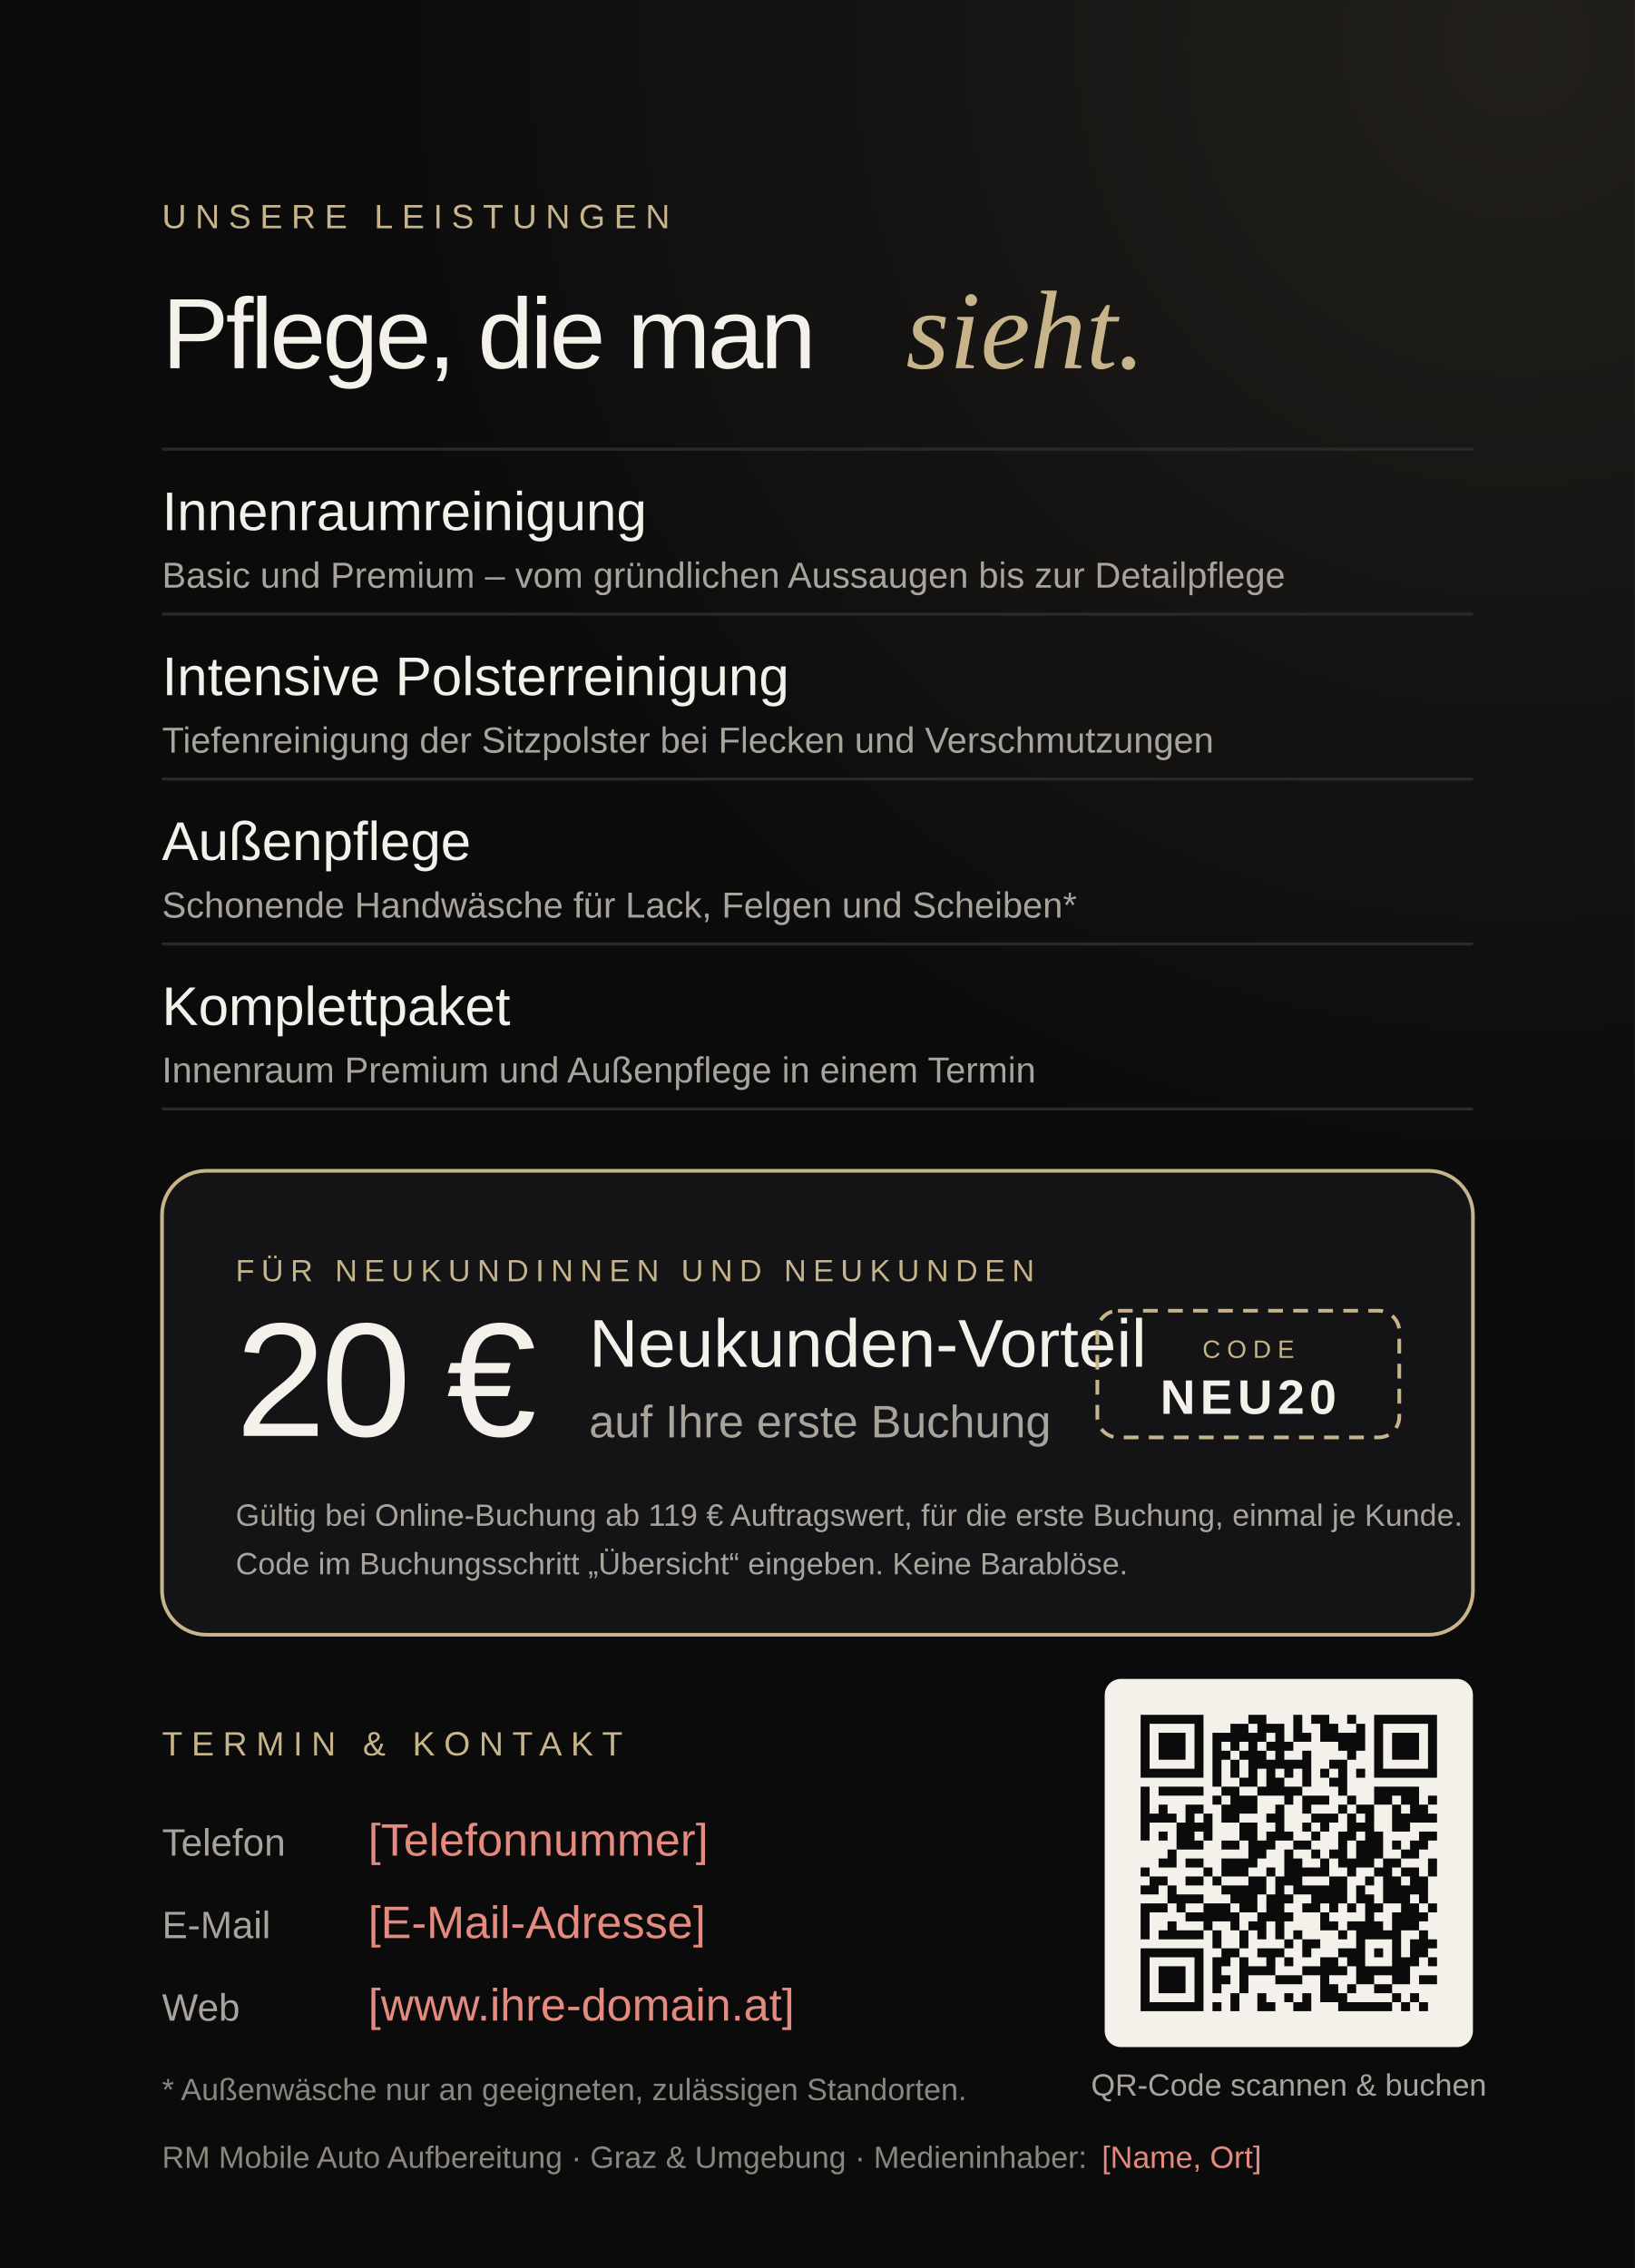
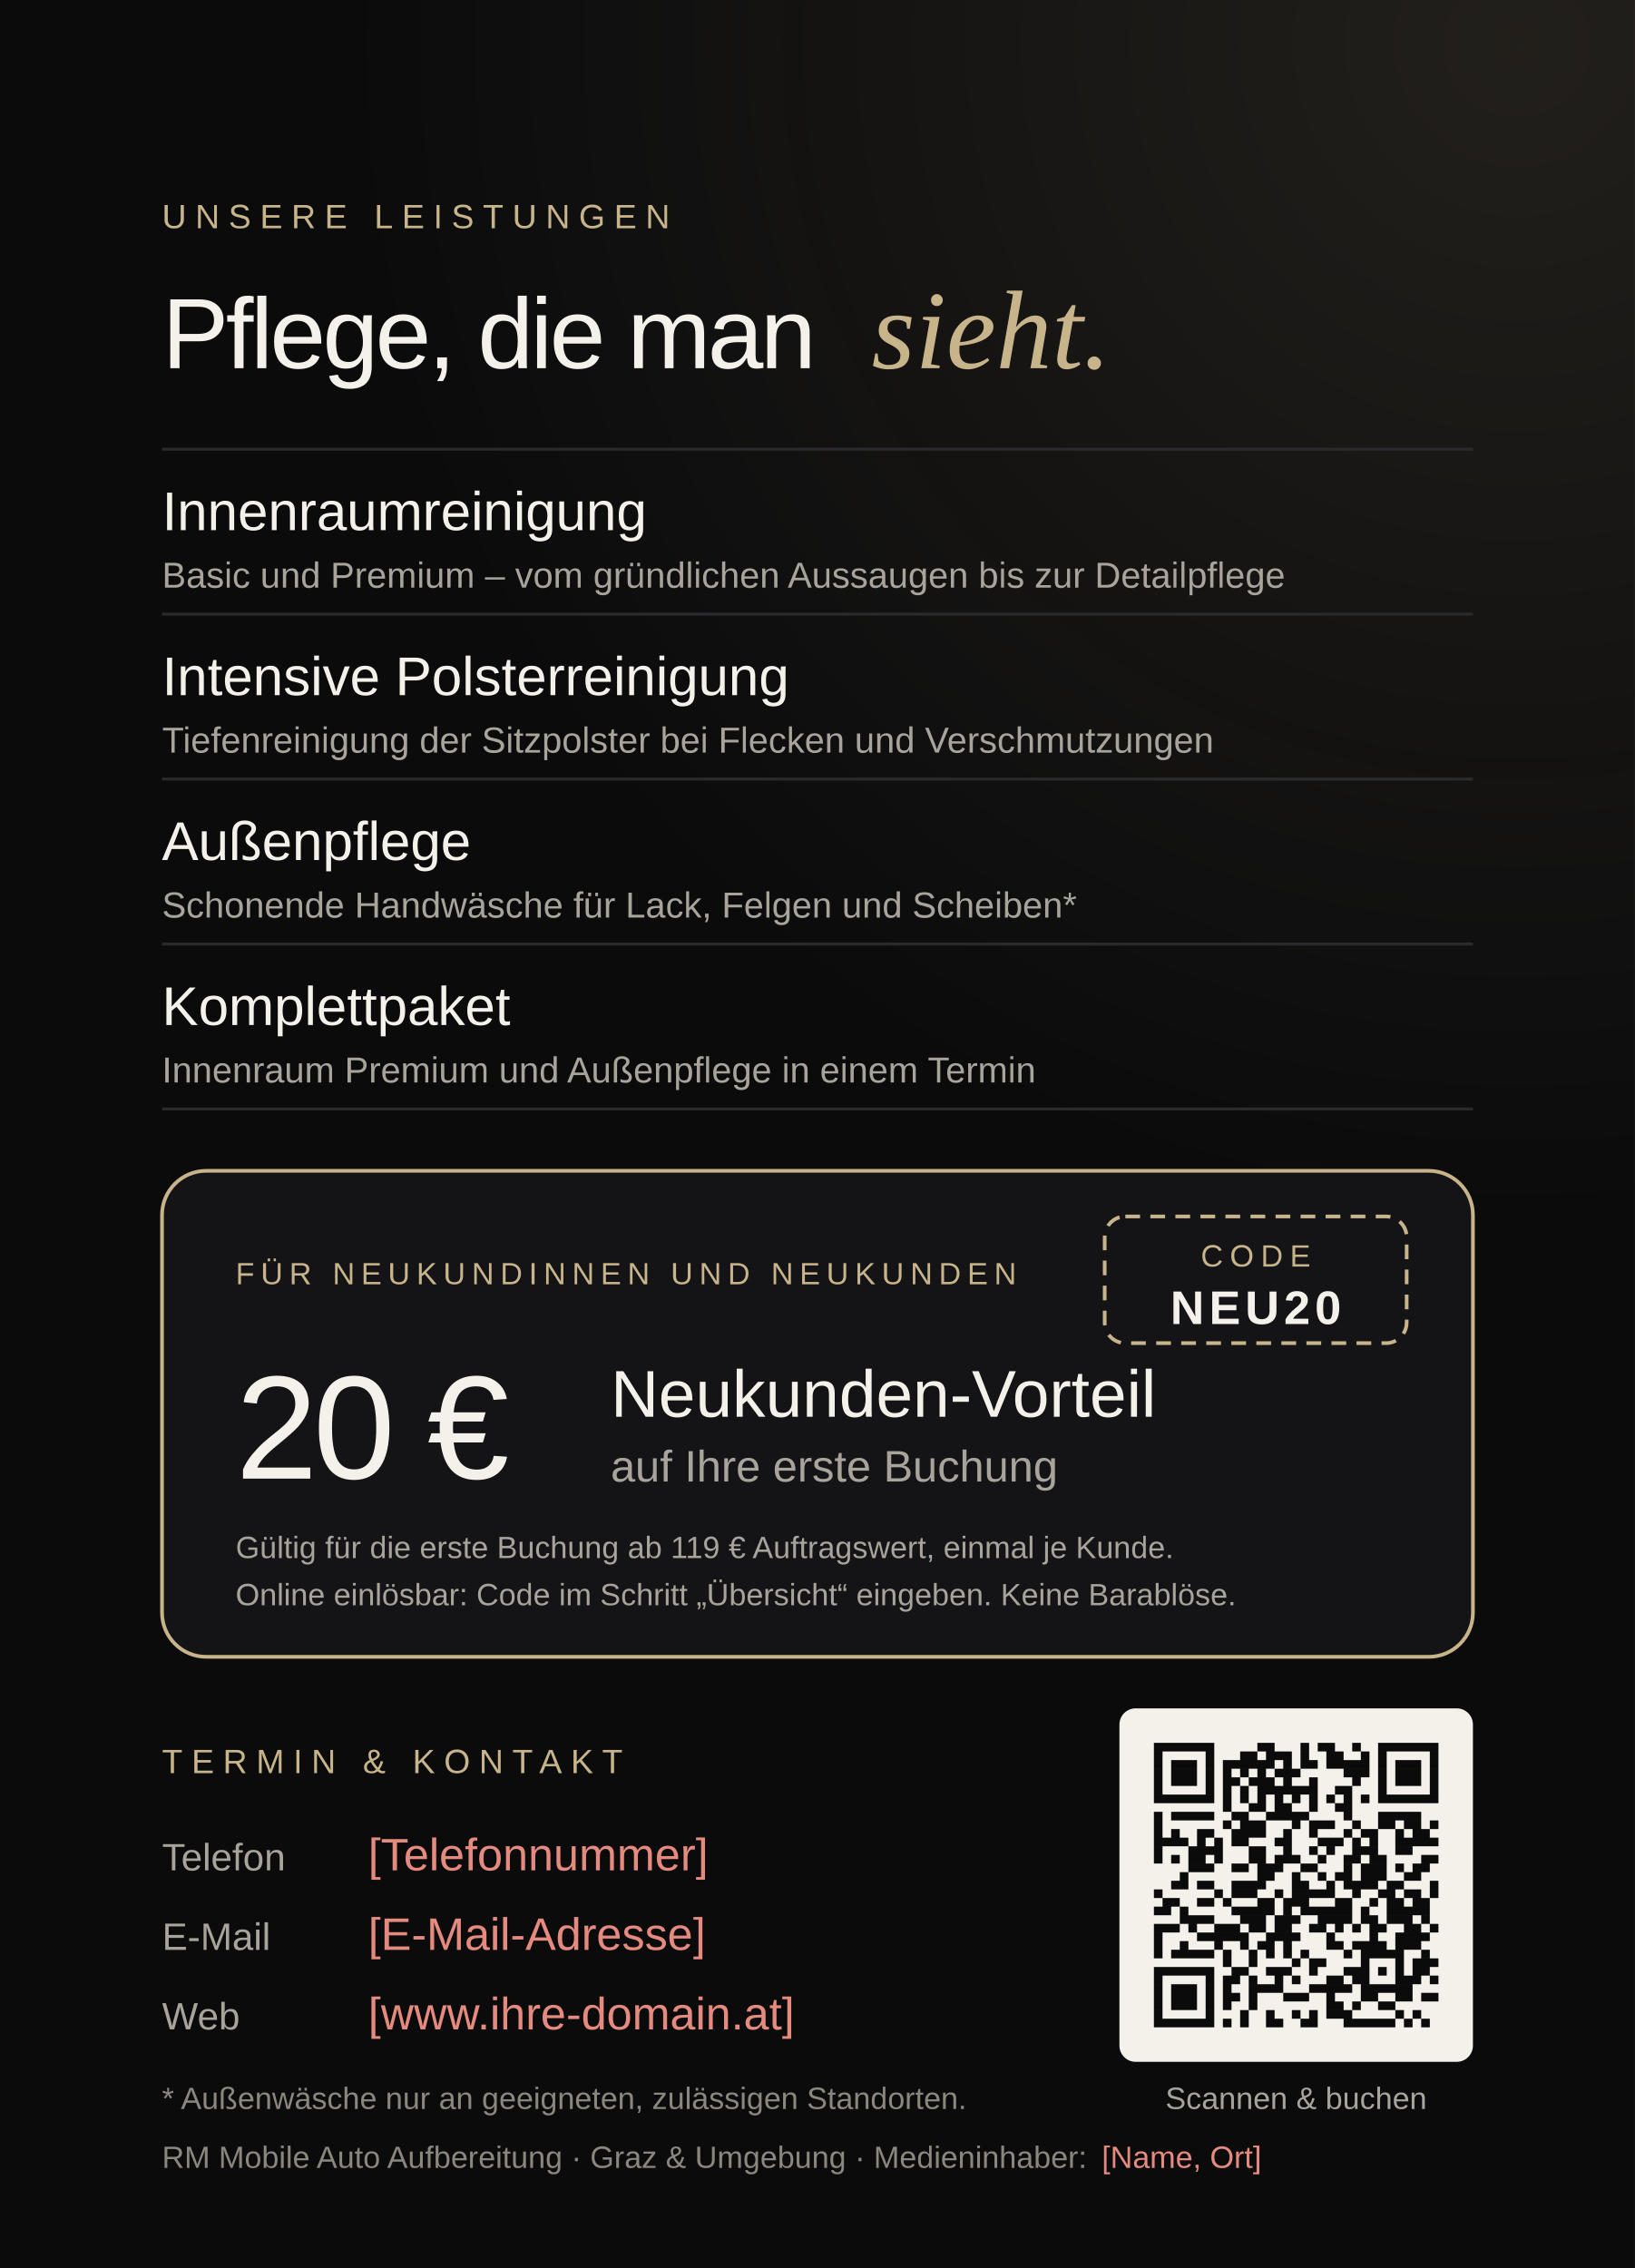
<svg xmlns="http://www.w3.org/2000/svg" width="111mm" height="154mm" viewBox="-3 -3 111 154">
  <defs>
    <radialGradient id="g" gradientUnits="userSpaceOnUse" cx="100" cy="0" r="80">
      <stop offset="0" stop-color="#c8b48a" stop-opacity="0.12" />
      <stop offset="1" stop-color="#c8b48a" stop-opacity="0" />
    </radialGradient>
  </defs>
  <rect x="-3" y="-3" width="111" height="154" fill="#0b0b0c" />
  <rect x="-3" y="-3" width="111" height="154" fill="url(#g)" />
  <text x="8" y="12.5" font-family="Geist, 'Helvetica Neue', Arial, sans-serif" font-size="2.3" font-weight="500" fill="#c8b48a" letter-spacing="0.598">UNSERE LEISTUNGEN</text>
  <text x="8" y="22" font-family="Geist, 'Helvetica Neue', Arial, sans-serif" font-size="6.8" font-weight="500" fill="#f4f1ea" letter-spacing="-0.204">Pflege, die man</text>
-   <text x="58.5" y="22" font-family="'Instrument Serif', 'Times New Roman', serif" font-size="7.6" font-weight="400" font-style="italic" fill="#c8b48a">sieht.</text>
+   <text x="56.177" y="22" font-family="'Instrument Serif', 'Times New Roman', serif" font-size="7.6" font-weight="400" font-style="italic" fill="#c8b48a">sieht.</text>
  <line x1="8" y1="27.5" x2="97" y2="27.5" stroke="#2a2a2d" stroke-width="0.2" />
  <text x="8" y="33" font-family="Geist, 'Helvetica Neue', Arial, sans-serif" font-size="3.7" font-weight="500" fill="#f4f1ea">Innenraumreinigung</text>
  <text x="8" y="36.9" font-family="Geist, 'Helvetica Neue', Arial, sans-serif" font-size="2.45" font-weight="400" fill="#a8a49c">Basic und Premium – vom gründlichen Aussaugen bis zur Detailpflege</text>
  <line x1="8" y1="38.7" x2="97" y2="38.7" stroke="#2a2a2d" stroke-width="0.2" />
  <text x="8" y="44.2" font-family="Geist, 'Helvetica Neue', Arial, sans-serif" font-size="3.7" font-weight="500" fill="#f4f1ea">Intensive Polsterreinigung</text>
  <text x="8" y="48.1" font-family="Geist, 'Helvetica Neue', Arial, sans-serif" font-size="2.45" font-weight="400" fill="#a8a49c">Tiefenreinigung der Sitzpolster bei Flecken und Verschmutzungen</text>
  <line x1="8" y1="49.9" x2="97" y2="49.9" stroke="#2a2a2d" stroke-width="0.2" />
  <text x="8" y="55.4" font-family="Geist, 'Helvetica Neue', Arial, sans-serif" font-size="3.7" font-weight="500" fill="#f4f1ea">Außenpflege</text>
  <text x="8" y="59.3" font-family="Geist, 'Helvetica Neue', Arial, sans-serif" font-size="2.45" font-weight="400" fill="#a8a49c">Schonende Handwäsche für Lack, Felgen und Scheiben*</text>
  <line x1="8" y1="61.1" x2="97" y2="61.1" stroke="#2a2a2d" stroke-width="0.2" />
  <text x="8" y="66.6" font-family="Geist, 'Helvetica Neue', Arial, sans-serif" font-size="3.7" font-weight="500" fill="#f4f1ea">Komplettpaket</text>
  <text x="8" y="70.5" font-family="Geist, 'Helvetica Neue', Arial, sans-serif" font-size="2.45" font-weight="400" fill="#a8a49c">Innenraum Premium und Außenpflege in einem Termin</text>
  <line x1="8" y1="72.3" x2="97" y2="72.3" stroke="#2a2a2d" stroke-width="0.2" />
-   <rect x="8" y="76.5" width="89" height="31.5" rx="3" fill="#141417" stroke="#c8b48a" stroke-width="0.25" />
-   <text x="13" y="84" font-family="Geist, 'Helvetica Neue', Arial, sans-serif" font-size="2.1" font-weight="500" fill="#c8b48a" letter-spacing="0.462">FÜR NEUKUNDINNEN UND NEUKUNDEN</text>
-   <text x="13" y="94.5" font-family="Geist, 'Helvetica Neue', Arial, sans-serif" font-size="11" font-weight="500" fill="#f4f1ea" letter-spacing="-0.33">20 €</text>
-   <text x="37" y="89.8" font-family="Geist, 'Helvetica Neue', Arial, sans-serif" font-size="4.6" font-weight="500" fill="#f4f1ea">Neukunden-Vorteil</text>
-   <text x="37" y="94.6" font-family="Geist, 'Helvetica Neue', Arial, sans-serif" font-size="3.1" font-weight="400" fill="#a8a49c">auf Ihre erste Buchung</text>
-   <rect x="71.5" y="86" width="20.5" height="8.6" rx="1.4" fill="none" stroke="#c8b48a" stroke-width="0.25" stroke-dasharray="1 0.7" />
-   <text x="81.75" y="89.2" font-family="Geist, 'Helvetica Neue', Arial, sans-serif" font-size="1.7" font-weight="500" fill="#c8b48a" text-anchor="middle" letter-spacing="0.442">CODE</text>
-   <text x="81.75" y="93" font-family="Geist, 'Helvetica Neue', Arial, sans-serif" font-size="3.3" font-weight="600" fill="#f4f1ea" text-anchor="middle" letter-spacing="0.33">NEU20</text>
-   <text x="13" y="100.6" font-family="Geist, 'Helvetica Neue', Arial, sans-serif" font-size="2.1" font-weight="400" fill="#a8a49c">Gültig bei Online-Buchung ab 119 € Auftragswert, für die erste Buchung, einmal je Kunde.</text>
-   <text x="13" y="103.9" font-family="Geist, 'Helvetica Neue', Arial, sans-serif" font-size="2.1" font-weight="400" fill="#a8a49c">Code im Buchungsschritt „Übersicht“ eingeben. Keine Barablöse.</text>
-   <text x="8" y="116.2" font-family="Geist, 'Helvetica Neue', Arial, sans-serif" font-size="2.3" font-weight="500" fill="#c8b48a" letter-spacing="0.598">TERMIN &amp; KONTAKT</text>
-   <text x="8" y="123" font-family="Geist, 'Helvetica Neue', Arial, sans-serif" font-size="2.6" font-weight="400" fill="#a8a49c">Telefon</text>
-   <text x="22" y="123" font-family="Geist, 'Helvetica Neue', Arial, sans-serif" font-size="3.1" font-weight="400" fill="#e58a7e">[Telefonnummer]</text>
-   <text x="8" y="128.6" font-family="Geist, 'Helvetica Neue', Arial, sans-serif" font-size="2.6" font-weight="400" fill="#a8a49c">E-Mail</text>
-   <text x="22" y="128.6" font-family="Geist, 'Helvetica Neue', Arial, sans-serif" font-size="3.1" font-weight="400" fill="#e58a7e">[E-Mail-Adresse]</text>
-   <text x="8" y="134.2" font-family="Geist, 'Helvetica Neue', Arial, sans-serif" font-size="2.6" font-weight="400" fill="#a8a49c">Web</text>
-   <text x="22" y="134.2" font-family="Geist, 'Helvetica Neue', Arial, sans-serif" font-size="3.1" font-weight="400" fill="#e58a7e">[www.ihre-domain.at]</text>
-   <rect x="72" y="111" width="25" height="25" rx="1.1" fill="#f4f1ea" />
-   <path d="M74.439 113.439h4.268v0.61h-4.268zM81.756 113.439h1.22v0.61h-1.22zM84.805 113.439h0.61v0.61h-0.61zM86.024 113.439h1.22v0.61h-1.22zM88.463 113.439h0.61v0.61h-0.61zM90.293 113.439h4.268v0.61h-4.268zM74.439 114.049h0.61v0.61h-0.61zM78.098 114.049h0.61v0.61h-0.61zM80.537 114.049h1.22v0.61h-1.22zM82.366 114.049h1.829v0.61h-1.829zM84.805 114.049h0.61v0.61h-0.61zM86.634 114.049h1.22v0.61h-1.22zM89.073 114.049h0.61v0.61h-0.61zM90.293 114.049h0.61v0.61h-0.61zM93.951 114.049h0.61v0.61h-0.61zM74.439 114.659h0.61v0.61h-0.61zM75.659 114.659h1.829v0.61h-1.829zM78.098 114.659h0.61v0.61h-0.61zM79.317 114.659h3.659v0.61h-3.659zM83.585 114.659h0.61v0.61h-0.61zM84.805 114.659h1.22v0.61h-1.22zM86.634 114.659h3.049v0.61h-3.049zM90.293 114.659h0.61v0.61h-0.61zM91.512 114.659h1.829v0.61h-1.829zM93.951 114.659h0.61v0.61h-0.61zM74.439 115.268h0.61v0.61h-0.61zM75.659 115.268h1.829v0.61h-1.829zM78.098 115.268h0.61v0.61h-0.61zM79.317 115.268h0.61v0.61h-0.61zM80.537 115.268h0.61v0.61h-0.61zM81.756 115.268h0.61v0.61h-0.61zM82.976 115.268h1.829v0.61h-1.829zM87.854 115.268h1.829v0.61h-1.829zM90.293 115.268h0.61v0.61h-0.61zM91.512 115.268h1.829v0.61h-1.829zM93.951 115.268h0.61v0.61h-0.61zM74.439 115.878h0.61v0.61h-0.61zM75.659 115.878h1.829v0.61h-1.829zM78.098 115.878h0.61v0.61h-0.61zM79.317 115.878h1.22v0.61h-1.22zM81.146 115.878h1.829v0.61h-1.829zM83.585 115.878h0.61v0.61h-0.61zM85.415 115.878h0.61v0.61h-0.61zM88.463 115.878h0.61v0.61h-0.61zM90.293 115.878h0.61v0.61h-0.61zM91.512 115.878h1.829v0.61h-1.829zM93.951 115.878h0.61v0.61h-0.61zM74.439 116.488h0.61v0.61h-0.61zM78.098 116.488h0.61v0.61h-0.61zM79.317 116.488h0.61v0.61h-0.61zM80.537 116.488h0.61v0.61h-0.61zM81.756 116.488h4.268v0.61h-4.268zM87.244 116.488h1.22v0.61h-1.22zM90.293 116.488h0.61v0.61h-0.61zM93.951 116.488h0.61v0.61h-0.61zM74.439 117.098h4.268v0.61h-4.268zM79.317 117.098h0.61v0.61h-0.61zM80.537 117.098h0.61v0.61h-0.61zM81.756 117.098h0.61v0.61h-0.61zM82.976 117.098h0.61v0.61h-0.61zM84.195 117.098h0.61v0.61h-0.61zM85.415 117.098h0.61v0.61h-0.61zM86.634 117.098h0.61v0.61h-0.61zM87.854 117.098h0.61v0.61h-0.61zM89.073 117.098h0.61v0.61h-0.61zM90.293 117.098h4.268v0.61h-4.268zM79.317 117.707h0.61v0.61h-0.61zM81.146 117.707h1.22v0.61h-1.22zM82.976 117.707h1.22v0.61h-1.22zM85.415 117.707h0.61v0.61h-0.61zM87.244 117.707h1.22v0.61h-1.22zM74.439 118.317h0.61v0.61h-0.61zM75.659 118.317h3.049v0.61h-3.049zM79.927 118.317h1.22v0.61h-1.22zM82.366 118.317h3.049v0.61h-3.049zM87.854 118.317h0.61v0.61h-0.61zM90.293 118.317h3.049v0.61h-3.049zM74.439 118.927h0.61v0.61h-0.61zM79.317 118.927h0.61v0.61h-0.61zM80.537 118.927h1.829v0.61h-1.829zM84.195 118.927h0.61v0.61h-0.61zM85.415 118.927h1.829v0.61h-1.829zM88.463 118.927h0.61v0.61h-0.61zM90.293 118.927h1.22v0.61h-1.22zM92.122 118.927h1.22v0.61h-1.22zM93.951 118.927h0.61v0.61h-0.61zM74.439 119.537h0.61v0.61h-0.61zM75.659 119.537h0.61v0.61h-0.61zM77.488 119.537h1.22v0.61h-1.22zM79.927 119.537h2.439v0.61h-2.439zM83.585 119.537h0.61v0.61h-0.61zM85.415 119.537h0.61v0.61h-0.61zM87.854 119.537h0.61v0.61h-0.61zM89.073 119.537h1.22v0.61h-1.22zM91.512 119.537h0.61v0.61h-0.61zM92.732 119.537h1.22v0.61h-1.22zM74.439 120.146h2.439v0.61h-2.439zM77.488 120.146h0.61v0.61h-0.61zM78.707 120.146h0.61v0.61h-0.61zM79.927 120.146h1.22v0.61h-1.22zM82.976 120.146h1.22v0.61h-1.22zM86.024 120.146h1.829v0.61h-1.829zM88.463 120.146h0.61v0.61h-0.61zM89.683 120.146h0.61v0.61h-0.61zM91.512 120.146h3.049v0.61h-3.049zM74.439 120.756h0.61v0.61h-0.61zM76.878 120.756h2.439v0.61h-2.439zM81.146 120.756h1.22v0.61h-1.22zM83.585 120.756h0.61v0.61h-0.61zM85.415 120.756h0.61v0.61h-0.61zM86.634 120.756h0.61v0.61h-0.61zM88.463 120.756h1.829v0.61h-1.829zM91.512 120.756h1.22v0.61h-1.22zM74.439 121.366h0.61v0.61h-0.61zM75.659 121.366h0.61v0.61h-0.61zM76.878 121.366h1.22v0.61h-1.22zM78.707 121.366h0.61v0.61h-0.61zM81.146 121.366h1.22v0.61h-1.22zM82.976 121.366h1.829v0.61h-1.829zM86.024 121.366h0.61v0.61h-0.61zM87.854 121.366h1.22v0.61h-1.22zM89.683 121.366h1.22v0.61h-1.22zM93.341 121.366h1.22v0.61h-1.22zM76.878 121.976h1.829v0.61h-1.829zM79.927 121.976h1.22v0.61h-1.22zM81.756 121.976h1.829v0.61h-1.829zM84.805 121.976h1.22v0.61h-1.22zM87.854 121.976h0.61v0.61h-0.61zM89.073 121.976h1.829v0.61h-1.829zM91.512 121.976h0.61v0.61h-0.61zM92.732 121.976h1.22v0.61h-1.22zM76.268 122.585h0.61v0.61h-0.61zM81.756 122.585h1.22v0.61h-1.22zM84.195 122.585h0.61v0.61h-0.61zM86.024 122.585h0.61v0.61h-0.61zM87.244 122.585h1.22v0.61h-1.22zM89.073 122.585h1.829v0.61h-1.829zM92.122 122.585h1.22v0.61h-1.22zM75.659 123.195h1.22v0.61h-1.22zM77.488 123.195h1.22v0.61h-1.22zM79.927 123.195h2.439v0.61h-2.439zM84.195 123.195h1.22v0.61h-1.22zM86.634 123.195h0.61v0.61h-0.61zM87.854 123.195h2.439v0.61h-2.439zM90.902 123.195h1.22v0.61h-1.22zM93.951 123.195h0.61v0.61h-0.61zM74.439 123.805h0.61v0.61h-0.61zM78.707 123.805h0.61v0.61h-0.61zM79.927 123.805h1.829v0.61h-1.829zM82.976 123.805h0.61v0.61h-0.61zM84.195 123.805h3.049v0.61h-3.049zM88.463 123.805h0.61v0.61h-0.61zM90.293 123.805h1.22v0.61h-1.22zM92.122 123.805h1.22v0.61h-1.22zM93.951 123.805h0.61v0.61h-0.61zM75.049 124.415h1.22v0.61h-1.22zM77.488 124.415h1.22v0.61h-1.22zM79.317 124.415h0.61v0.61h-0.61zM81.756 124.415h1.22v0.61h-1.22zM83.585 124.415h1.829v0.61h-1.829zM87.244 124.415h1.22v0.61h-1.22zM89.683 124.415h0.61v0.61h-0.61zM90.902 124.415h1.22v0.61h-1.22zM92.732 124.415h1.22v0.61h-1.22zM74.439 125.024h1.22v0.61h-1.22zM76.268 125.024h0.61v0.61h-0.61zM79.927 125.024h3.049v0.61h-3.049zM83.585 125.024h0.61v0.61h-0.61zM84.805 125.024h3.659v0.61h-3.659zM89.073 125.024h0.61v0.61h-0.61zM90.902 125.024h3.049v0.61h-3.049zM76.268 125.634h2.439v0.61h-2.439zM80.537 125.634h1.829v0.61h-1.829zM82.976 125.634h1.829v0.61h-1.829zM86.024 125.634h2.439v0.61h-2.439zM89.073 125.634h1.22v0.61h-1.22zM90.902 125.634h1.829v0.61h-1.829zM93.341 125.634h0.61v0.61h-0.61zM74.439 126.244h1.829v0.61h-1.829zM76.878 126.244h0.61v0.61h-0.61zM78.707 126.244h1.829v0.61h-1.829zM81.146 126.244h1.22v0.61h-1.22zM82.976 126.244h1.22v0.61h-1.22zM85.415 126.244h1.22v0.61h-1.22zM87.244 126.244h0.61v0.61h-0.61zM88.463 126.244h0.61v0.61h-0.61zM89.683 126.244h1.22v0.61h-1.22zM92.122 126.244h1.22v0.61h-1.22zM93.951 126.244h0.61v0.61h-0.61zM74.439 126.854h0.61v0.61h-0.61zM77.488 126.854h3.659v0.61h-3.659zM82.366 126.854h2.439v0.61h-2.439zM86.634 126.854h0.61v0.61h-0.61zM89.683 126.854h0.61v0.61h-0.61zM91.512 126.854h2.439v0.61h-2.439zM74.439 127.463h0.61v0.61h-0.61zM76.268 127.463h0.61v0.61h-0.61zM78.707 127.463h0.61v0.61h-0.61zM80.537 127.463h0.61v0.61h-0.61zM81.756 127.463h1.22v0.61h-1.22zM83.585 127.463h0.61v0.61h-0.61zM86.634 127.463h1.22v0.61h-1.22zM88.463 127.463h2.439v0.61h-2.439zM91.512 127.463h1.829v0.61h-1.829zM74.439 128.073h0.61v0.61h-0.61zM75.659 128.073h3.049v0.61h-3.049zM79.317 128.073h0.61v0.61h-0.61zM81.146 128.073h0.61v0.61h-0.61zM82.366 128.073h0.61v0.61h-0.61zM83.585 128.073h0.61v0.61h-0.61zM84.805 128.073h0.61v0.61h-0.61zM87.854 128.073h0.61v0.61h-0.61zM89.073 128.073h3.049v0.61h-3.049zM93.341 128.073h0.61v0.61h-0.61zM79.317 128.683h0.61v0.61h-0.61zM81.146 128.683h0.61v0.61h-0.61zM84.195 128.683h0.61v0.61h-0.61zM85.415 128.683h1.22v0.61h-1.22zM89.073 128.683h0.61v0.61h-0.61zM91.512 128.683h0.61v0.61h-0.61zM92.732 128.683h1.829v0.61h-1.829zM74.439 129.293h4.268v0.61h-4.268zM79.927 129.293h1.22v0.61h-1.22zM82.366 129.293h1.829v0.61h-1.829zM85.415 129.293h0.61v0.61h-0.61zM87.854 129.293h1.829v0.61h-1.829zM90.293 129.293h0.61v0.61h-0.61zM91.512 129.293h0.61v0.61h-0.61zM92.732 129.293h1.22v0.61h-1.22zM74.439 129.902h0.61v0.61h-0.61zM78.098 129.902h0.61v0.61h-0.61zM79.317 129.902h1.22v0.61h-1.22zM81.146 129.902h0.61v0.61h-0.61zM82.976 129.902h0.61v0.61h-0.61zM84.195 129.902h0.61v0.61h-0.61zM86.634 129.902h1.22v0.61h-1.22zM88.463 129.902h1.22v0.61h-1.22zM91.512 129.902h1.829v0.61h-1.829zM93.951 129.902h0.61v0.61h-0.61zM74.439 130.512h0.61v0.61h-0.61zM75.659 130.512h1.829v0.61h-1.829zM78.098 130.512h0.61v0.61h-0.61zM79.317 130.512h0.61v0.61h-0.61zM81.146 130.512h2.439v0.61h-2.439zM85.415 130.512h3.049v0.61h-3.049zM89.073 130.512h3.659v0.61h-3.659zM74.439 131.122h0.61v0.61h-0.61zM75.659 131.122h1.829v0.61h-1.829zM78.098 131.122h0.61v0.61h-0.61zM79.317 131.122h1.22v0.61h-1.22zM81.146 131.122h0.61v0.61h-0.61zM83.585 131.122h1.829v0.61h-1.829zM86.634 131.122h0.61v0.61h-0.61zM89.073 131.122h1.22v0.61h-1.22zM91.512 131.122h1.22v0.61h-1.22zM93.341 131.122h1.22v0.61h-1.22zM74.439 131.732h0.61v0.61h-0.61zM75.659 131.732h1.829v0.61h-1.829zM78.098 131.732h0.61v0.61h-0.61zM79.317 131.732h0.61v0.61h-0.61zM81.146 131.732h0.61v0.61h-0.61zM86.634 131.732h1.22v0.61h-1.22zM88.463 131.732h0.61v0.61h-0.61zM90.293 131.732h1.22v0.61h-1.22zM74.439 132.341h0.61v0.61h-0.61zM78.098 132.341h0.61v0.61h-0.61zM80.537 132.341h0.61v0.61h-0.61zM82.366 132.341h0.61v0.61h-0.61zM84.195 132.341h0.61v0.61h-0.61zM85.415 132.341h0.61v0.61h-0.61zM86.634 132.341h1.829v0.61h-1.829zM91.512 132.341h0.61v0.61h-0.61zM92.732 132.341h0.61v0.61h-0.61zM74.439 132.951h4.268v0.61h-4.268zM79.317 132.951h0.61v0.61h-0.61zM80.537 132.951h0.61v0.61h-0.61zM82.366 132.951h1.22v0.61h-1.22zM84.805 132.951h1.22v0.61h-1.22zM87.854 132.951h3.659v0.61h-3.659zM92.122 132.951h0.61v0.61h-0.61zM93.341 132.951h0.61v0.61h-0.61z" fill="#0b0b0c" />
-   <text x="84.5" y="139.3" font-family="Geist, 'Helvetica Neue', Arial, sans-serif" font-size="2.1" font-weight="400" fill="#a8a49c" text-anchor="middle">QR-Code scannen &amp; buchen</text>
-   <text x="8" y="139.6" font-family="Geist, 'Helvetica Neue', Arial, sans-serif" font-size="2.1" font-weight="400" fill="#8b877f">* Außenwäsche nur an geeigneten, zulässigen Standorten.</text>
+   <rect x="8" y="76.5" width="89" height="33" rx="3" fill="#141417" stroke="#c8b48a" stroke-width="0.25" />
+   <text x="13" y="84.2" font-family="Geist, 'Helvetica Neue', Arial, sans-serif" font-size="2.1" font-weight="500" fill="#c8b48a" letter-spacing="0.42">FÜR NEUKUNDINNEN UND NEUKUNDEN</text>
+   <rect x="72" y="79.6" width="20.5" height="8.6" rx="1.4" fill="none" stroke="#c8b48a" stroke-width="0.25" stroke-dasharray="1 0.7" />
+   <text x="82.25" y="83" font-family="Geist, 'Helvetica Neue', Arial, sans-serif" font-size="2.1" font-weight="500" fill="#c8b48a" text-anchor="middle" letter-spacing="0.462">CODE</text>
+   <text x="82.25" y="86.9" font-family="Geist, 'Helvetica Neue', Arial, sans-serif" font-size="3.2" font-weight="600" fill="#f4f1ea" text-anchor="middle" letter-spacing="0.32">NEU20</text>
+   <text x="13" y="97.4" font-family="Geist, 'Helvetica Neue', Arial, sans-serif" font-size="10" font-weight="500" fill="#f4f1ea" letter-spacing="-0.3">20 €</text>
+   <text x="38.46" y="93.2" font-family="Geist, 'Helvetica Neue', Arial, sans-serif" font-size="4.5" font-weight="500" fill="#f4f1ea">Neukunden-Vorteil</text>
+   <text x="38.46" y="97.6" font-family="Geist, 'Helvetica Neue', Arial, sans-serif" font-size="3" font-weight="400" fill="#a8a49c">auf Ihre erste Buchung</text>
+   <text x="13" y="102.8" font-family="Geist, 'Helvetica Neue', Arial, sans-serif" font-size="2.1" font-weight="400" fill="#a8a49c">Gültig für die erste Buchung ab 119 € Auftragswert, einmal je Kunde.</text>
+   <text x="13" y="106" font-family="Geist, 'Helvetica Neue', Arial, sans-serif" font-size="2.1" font-weight="400" fill="#a8a49c">Online einlösbar: Code im Schritt „Übersicht“ eingeben. Keine Barablöse.</text>
+   <text x="8" y="117.4" font-family="Geist, 'Helvetica Neue', Arial, sans-serif" font-size="2.3" font-weight="500" fill="#c8b48a" letter-spacing="0.598">TERMIN &amp; KONTAKT</text>
+   <text x="8" y="124" font-family="Geist, 'Helvetica Neue', Arial, sans-serif" font-size="2.6" font-weight="400" fill="#a8a49c">Telefon</text>
+   <text x="22" y="124" font-family="Geist, 'Helvetica Neue', Arial, sans-serif" font-size="3.1" font-weight="400" fill="#e58a7e">[Telefonnummer]</text>
+   <text x="8" y="129.4" font-family="Geist, 'Helvetica Neue', Arial, sans-serif" font-size="2.6" font-weight="400" fill="#a8a49c">E-Mail</text>
+   <text x="22" y="129.4" font-family="Geist, 'Helvetica Neue', Arial, sans-serif" font-size="3.1" font-weight="400" fill="#e58a7e">[E-Mail-Adresse]</text>
+   <text x="8" y="134.8" font-family="Geist, 'Helvetica Neue', Arial, sans-serif" font-size="2.6" font-weight="400" fill="#a8a49c">Web</text>
+   <text x="22" y="134.8" font-family="Geist, 'Helvetica Neue', Arial, sans-serif" font-size="3.1" font-weight="400" fill="#e58a7e">[www.ihre-domain.at]</text>
+   <rect x="73" y="113" width="24" height="24" rx="1.1" fill="#f4f1ea" />
+   <path d="M75.341 115.341h4.098v0.585h-4.098zM82.366 115.341h1.171v0.585h-1.171zM85.293 115.341h0.585v0.585h-0.585zM86.463 115.341h1.171v0.585h-1.171zM88.805 115.341h0.585v0.585h-0.585zM90.561 115.341h4.098v0.585h-4.098zM75.341 115.927h0.585v0.585h-0.585zM78.854 115.927h0.585v0.585h-0.585zM81.195 115.927h1.171v0.585h-1.171zM82.951 115.927h1.756v0.585h-1.756zM85.293 115.927h0.585v0.585h-0.585zM87.049 115.927h1.171v0.585h-1.171zM89.39 115.927h0.585v0.585h-0.585zM90.561 115.927h0.585v0.585h-0.585zM94.073 115.927h0.585v0.585h-0.585zM75.341 116.512h0.585v0.585h-0.585zM76.512 116.512h1.756v0.585h-1.756zM78.854 116.512h0.585v0.585h-0.585zM80.024 116.512h3.512v0.585h-3.512zM84.122 116.512h0.585v0.585h-0.585zM85.293 116.512h1.171v0.585h-1.171zM87.049 116.512h2.927v0.585h-2.927zM90.561 116.512h0.585v0.585h-0.585zM91.732 116.512h1.756v0.585h-1.756zM94.073 116.512h0.585v0.585h-0.585zM75.341 117.098h0.585v0.585h-0.585zM76.512 117.098h1.756v0.585h-1.756zM78.854 117.098h0.585v0.585h-0.585zM80.024 117.098h0.585v0.585h-0.585zM81.195 117.098h0.585v0.585h-0.585zM82.366 117.098h0.585v0.585h-0.585zM83.537 117.098h1.756v0.585h-1.756zM88.22 117.098h1.756v0.585h-1.756zM90.561 117.098h0.585v0.585h-0.585zM91.732 117.098h1.756v0.585h-1.756zM94.073 117.098h0.585v0.585h-0.585zM75.341 117.683h0.585v0.585h-0.585zM76.512 117.683h1.756v0.585h-1.756zM78.854 117.683h0.585v0.585h-0.585zM80.024 117.683h1.171v0.585h-1.171zM81.78 117.683h1.756v0.585h-1.756zM84.122 117.683h0.585v0.585h-0.585zM85.878 117.683h0.585v0.585h-0.585zM88.805 117.683h0.585v0.585h-0.585zM90.561 117.683h0.585v0.585h-0.585zM91.732 117.683h1.756v0.585h-1.756zM94.073 117.683h0.585v0.585h-0.585zM75.341 118.268h0.585v0.585h-0.585zM78.854 118.268h0.585v0.585h-0.585zM80.024 118.268h0.585v0.585h-0.585zM81.195 118.268h0.585v0.585h-0.585zM82.366 118.268h4.098v0.585h-4.098zM87.634 118.268h1.171v0.585h-1.171zM90.561 118.268h0.585v0.585h-0.585zM94.073 118.268h0.585v0.585h-0.585zM75.341 118.854h4.098v0.585h-4.098zM80.024 118.854h0.585v0.585h-0.585zM81.195 118.854h0.585v0.585h-0.585zM82.366 118.854h0.585v0.585h-0.585zM83.537 118.854h0.585v0.585h-0.585zM84.707 118.854h0.585v0.585h-0.585zM85.878 118.854h0.585v0.585h-0.585zM87.049 118.854h0.585v0.585h-0.585zM88.22 118.854h0.585v0.585h-0.585zM89.39 118.854h0.585v0.585h-0.585zM90.561 118.854h4.098v0.585h-4.098zM80.024 119.439h0.585v0.585h-0.585zM81.78 119.439h1.171v0.585h-1.171zM83.537 119.439h1.171v0.585h-1.171zM85.878 119.439h0.585v0.585h-0.585zM87.634 119.439h1.171v0.585h-1.171zM75.341 120.024h0.585v0.585h-0.585zM76.512 120.024h2.927v0.585h-2.927zM80.61 120.024h1.171v0.585h-1.171zM82.951 120.024h2.927v0.585h-2.927zM88.22 120.024h0.585v0.585h-0.585zM90.561 120.024h2.927v0.585h-2.927zM75.341 120.61h0.585v0.585h-0.585zM80.024 120.61h0.585v0.585h-0.585zM81.195 120.61h1.756v0.585h-1.756zM84.707 120.61h0.585v0.585h-0.585zM85.878 120.61h1.756v0.585h-1.756zM88.805 120.61h0.585v0.585h-0.585zM90.561 120.61h1.171v0.585h-1.171zM92.317 120.61h1.171v0.585h-1.171zM94.073 120.61h0.585v0.585h-0.585zM75.341 121.195h0.585v0.585h-0.585zM76.512 121.195h0.585v0.585h-0.585zM78.268 121.195h1.171v0.585h-1.171zM80.61 121.195h2.341v0.585h-2.341zM84.122 121.195h0.585v0.585h-0.585zM85.878 121.195h0.585v0.585h-0.585zM88.22 121.195h0.585v0.585h-0.585zM89.39 121.195h1.171v0.585h-1.171zM91.732 121.195h0.585v0.585h-0.585zM92.902 121.195h1.171v0.585h-1.171zM75.341 121.78h2.341v0.585h-2.341zM78.268 121.78h0.585v0.585h-0.585zM79.439 121.78h0.585v0.585h-0.585zM80.61 121.78h1.171v0.585h-1.171zM83.537 121.78h1.171v0.585h-1.171zM86.463 121.78h1.756v0.585h-1.756zM88.805 121.78h0.585v0.585h-0.585zM89.976 121.78h0.585v0.585h-0.585zM91.732 121.78h2.927v0.585h-2.927zM75.341 122.366h0.585v0.585h-0.585zM77.683 122.366h2.341v0.585h-2.341zM81.78 122.366h1.171v0.585h-1.171zM84.122 122.366h0.585v0.585h-0.585zM85.878 122.366h0.585v0.585h-0.585zM87.049 122.366h0.585v0.585h-0.585zM88.805 122.366h1.756v0.585h-1.756zM91.732 122.366h1.171v0.585h-1.171zM75.341 122.951h0.585v0.585h-0.585zM76.512 122.951h0.585v0.585h-0.585zM77.683 122.951h1.171v0.585h-1.171zM79.439 122.951h0.585v0.585h-0.585zM81.78 122.951h1.171v0.585h-1.171zM83.537 122.951h1.756v0.585h-1.756zM86.463 122.951h0.585v0.585h-0.585zM88.22 122.951h1.171v0.585h-1.171zM89.976 122.951h1.171v0.585h-1.171zM93.488 122.951h1.171v0.585h-1.171zM77.683 123.537h1.756v0.585h-1.756zM80.61 123.537h1.171v0.585h-1.171zM82.366 123.537h1.756v0.585h-1.756zM85.293 123.537h1.171v0.585h-1.171zM88.22 123.537h0.585v0.585h-0.585zM89.39 123.537h1.756v0.585h-1.756zM91.732 123.537h0.585v0.585h-0.585zM92.902 123.537h1.171v0.585h-1.171zM77.098 124.122h0.585v0.585h-0.585zM82.366 124.122h1.171v0.585h-1.171zM84.707 124.122h0.585v0.585h-0.585zM86.463 124.122h0.585v0.585h-0.585zM87.634 124.122h1.171v0.585h-1.171zM89.39 124.122h1.756v0.585h-1.756zM92.317 124.122h1.171v0.585h-1.171zM76.512 124.707h1.171v0.585h-1.171zM78.268 124.707h1.171v0.585h-1.171zM80.61 124.707h2.341v0.585h-2.341zM84.707 124.707h1.171v0.585h-1.171zM87.049 124.707h0.585v0.585h-0.585zM88.22 124.707h2.341v0.585h-2.341zM91.146 124.707h1.171v0.585h-1.171zM94.073 124.707h0.585v0.585h-0.585zM75.341 125.293h0.585v0.585h-0.585zM79.439 125.293h0.585v0.585h-0.585zM80.61 125.293h1.756v0.585h-1.756zM83.537 125.293h0.585v0.585h-0.585zM84.707 125.293h2.927v0.585h-2.927zM88.805 125.293h0.585v0.585h-0.585zM90.561 125.293h1.171v0.585h-1.171zM92.317 125.293h1.171v0.585h-1.171zM94.073 125.293h0.585v0.585h-0.585zM75.927 125.878h1.171v0.585h-1.171zM78.268 125.878h1.171v0.585h-1.171zM80.024 125.878h0.585v0.585h-0.585zM82.366 125.878h1.171v0.585h-1.171zM84.122 125.878h1.756v0.585h-1.756zM87.634 125.878h1.171v0.585h-1.171zM89.976 125.878h0.585v0.585h-0.585zM91.146 125.878h1.171v0.585h-1.171zM92.902 125.878h1.171v0.585h-1.171zM75.341 126.463h1.171v0.585h-1.171zM77.098 126.463h0.585v0.585h-0.585zM80.61 126.463h2.927v0.585h-2.927zM84.122 126.463h0.585v0.585h-0.585zM85.293 126.463h3.512v0.585h-3.512zM89.39 126.463h0.585v0.585h-0.585zM91.146 126.463h2.927v0.585h-2.927zM77.098 127.049h2.341v0.585h-2.341zM81.195 127.049h1.756v0.585h-1.756zM83.537 127.049h1.756v0.585h-1.756zM86.463 127.049h2.341v0.585h-2.341zM89.39 127.049h1.171v0.585h-1.171zM91.146 127.049h1.756v0.585h-1.756zM93.488 127.049h0.585v0.585h-0.585zM75.341 127.634h1.756v0.585h-1.756zM77.683 127.634h0.585v0.585h-0.585zM79.439 127.634h1.756v0.585h-1.756zM81.78 127.634h1.171v0.585h-1.171zM83.537 127.634h1.171v0.585h-1.171zM85.878 127.634h1.171v0.585h-1.171zM87.634 127.634h0.585v0.585h-0.585zM88.805 127.634h0.585v0.585h-0.585zM89.976 127.634h1.171v0.585h-1.171zM92.317 127.634h1.171v0.585h-1.171zM94.073 127.634h0.585v0.585h-0.585zM75.341 128.22h0.585v0.585h-0.585zM78.268 128.22h3.512v0.585h-3.512zM82.951 128.22h2.341v0.585h-2.341zM87.049 128.22h0.585v0.585h-0.585zM89.976 128.22h0.585v0.585h-0.585zM91.732 128.22h2.341v0.585h-2.341zM75.341 128.805h0.585v0.585h-0.585zM77.098 128.805h0.585v0.585h-0.585zM79.439 128.805h0.585v0.585h-0.585zM81.195 128.805h0.585v0.585h-0.585zM82.366 128.805h1.171v0.585h-1.171zM84.122 128.805h0.585v0.585h-0.585zM87.049 128.805h1.171v0.585h-1.171zM88.805 128.805h2.341v0.585h-2.341zM91.732 128.805h1.756v0.585h-1.756zM75.341 129.39h0.585v0.585h-0.585zM76.512 129.39h2.927v0.585h-2.927zM80.024 129.39h0.585v0.585h-0.585zM81.78 129.39h0.585v0.585h-0.585zM82.951 129.39h0.585v0.585h-0.585zM84.122 129.39h0.585v0.585h-0.585zM85.293 129.39h0.585v0.585h-0.585zM88.22 129.39h0.585v0.585h-0.585zM89.39 129.39h2.927v0.585h-2.927zM93.488 129.39h0.585v0.585h-0.585zM80.024 129.976h0.585v0.585h-0.585zM81.78 129.976h0.585v0.585h-0.585zM84.707 129.976h0.585v0.585h-0.585zM85.878 129.976h1.171v0.585h-1.171zM89.39 129.976h0.585v0.585h-0.585zM91.732 129.976h0.585v0.585h-0.585zM92.902 129.976h1.756v0.585h-1.756zM75.341 130.561h4.098v0.585h-4.098zM80.61 130.561h1.171v0.585h-1.171zM82.951 130.561h1.756v0.585h-1.756zM85.878 130.561h0.585v0.585h-0.585zM88.22 130.561h1.756v0.585h-1.756zM90.561 130.561h0.585v0.585h-0.585zM91.732 130.561h0.585v0.585h-0.585zM92.902 130.561h1.171v0.585h-1.171zM75.341 131.146h0.585v0.585h-0.585zM78.854 131.146h0.585v0.585h-0.585zM80.024 131.146h1.171v0.585h-1.171zM81.78 131.146h0.585v0.585h-0.585zM83.537 131.146h0.585v0.585h-0.585zM84.707 131.146h0.585v0.585h-0.585zM87.049 131.146h1.171v0.585h-1.171zM88.805 131.146h1.171v0.585h-1.171zM91.732 131.146h1.756v0.585h-1.756zM94.073 131.146h0.585v0.585h-0.585zM75.341 131.732h0.585v0.585h-0.585zM76.512 131.732h1.756v0.585h-1.756zM78.854 131.732h0.585v0.585h-0.585zM80.024 131.732h0.585v0.585h-0.585zM81.78 131.732h2.341v0.585h-2.341zM85.878 131.732h2.927v0.585h-2.927zM89.39 131.732h3.512v0.585h-3.512zM75.341 132.317h0.585v0.585h-0.585zM76.512 132.317h1.756v0.585h-1.756zM78.854 132.317h0.585v0.585h-0.585zM80.024 132.317h1.171v0.585h-1.171zM81.78 132.317h0.585v0.585h-0.585zM84.122 132.317h1.756v0.585h-1.756zM87.049 132.317h0.585v0.585h-0.585zM89.39 132.317h1.171v0.585h-1.171zM91.732 132.317h1.171v0.585h-1.171zM93.488 132.317h1.171v0.585h-1.171zM75.341 132.902h0.585v0.585h-0.585zM76.512 132.902h1.756v0.585h-1.756zM78.854 132.902h0.585v0.585h-0.585zM80.024 132.902h0.585v0.585h-0.585zM81.78 132.902h0.585v0.585h-0.585zM87.049 132.902h1.171v0.585h-1.171zM88.805 132.902h0.585v0.585h-0.585zM90.561 132.902h1.171v0.585h-1.171zM75.341 133.488h0.585v0.585h-0.585zM78.854 133.488h0.585v0.585h-0.585zM81.195 133.488h0.585v0.585h-0.585zM82.951 133.488h0.585v0.585h-0.585zM84.707 133.488h0.585v0.585h-0.585zM85.878 133.488h0.585v0.585h-0.585zM87.049 133.488h1.756v0.585h-1.756zM91.732 133.488h0.585v0.585h-0.585zM92.902 133.488h0.585v0.585h-0.585zM75.341 134.073h4.098v0.585h-4.098zM80.024 134.073h0.585v0.585h-0.585zM81.195 134.073h0.585v0.585h-0.585zM82.951 134.073h1.171v0.585h-1.171zM85.293 134.073h1.171v0.585h-1.171zM88.22 134.073h3.512v0.585h-3.512zM92.317 134.073h0.585v0.585h-0.585zM93.488 134.073h0.585v0.585h-0.585z" fill="#0b0b0c" />
+   <text x="85" y="140.2" font-family="Geist, 'Helvetica Neue', Arial, sans-serif" font-size="2.1" font-weight="400" fill="#a8a49c" text-anchor="middle">Scannen &amp; buchen</text>
+   <text x="8" y="140.2" font-family="Geist, 'Helvetica Neue', Arial, sans-serif" font-size="2.1" font-weight="400" fill="#8b877f">* Außenwäsche nur an geeigneten, zulässigen Standorten.</text>
  <text x="8" y="144.2" font-family="Geist, 'Helvetica Neue', Arial, sans-serif" font-size="2.1" font-weight="400" fill="#8b877f">RM Mobile Auto Aufbereitung · Graz &amp; Umgebung · Medieninhaber: </text>
  <text x="71.798" y="144.2" font-family="Geist, 'Helvetica Neue', Arial, sans-serif" font-size="2.1" font-weight="400" fill="#e58a7e">[Name, Ort]</text>
</svg>
